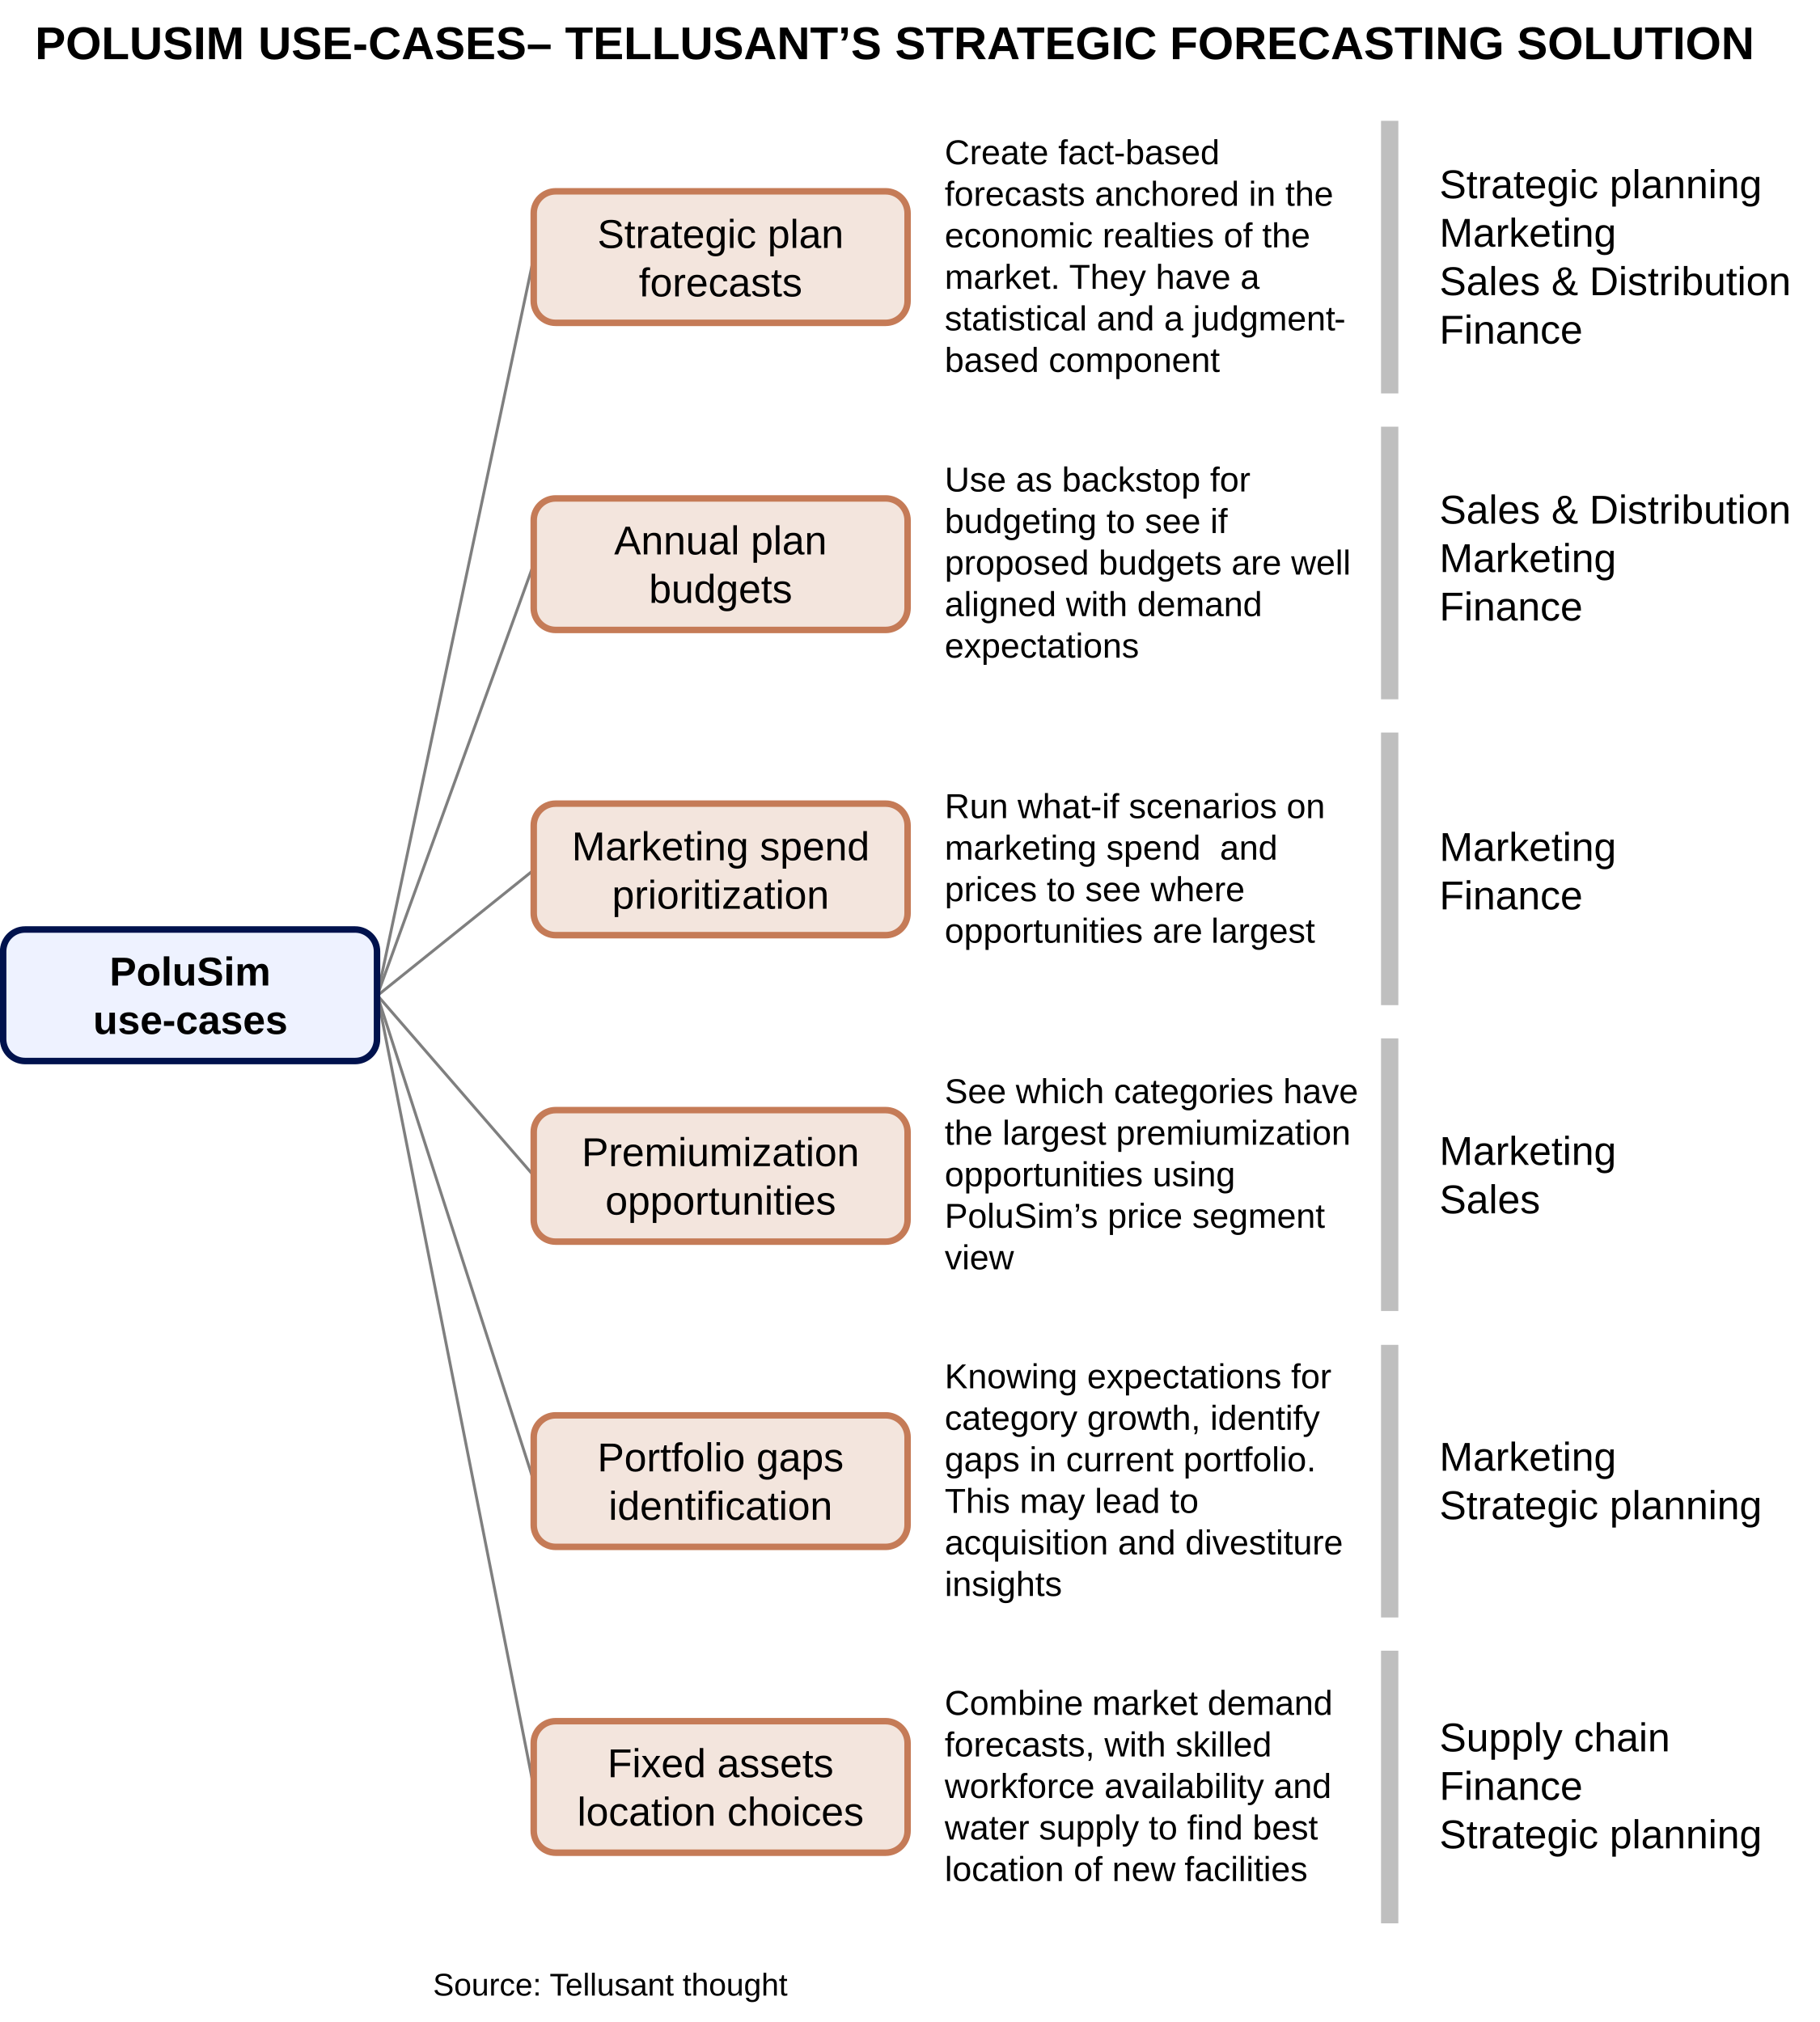
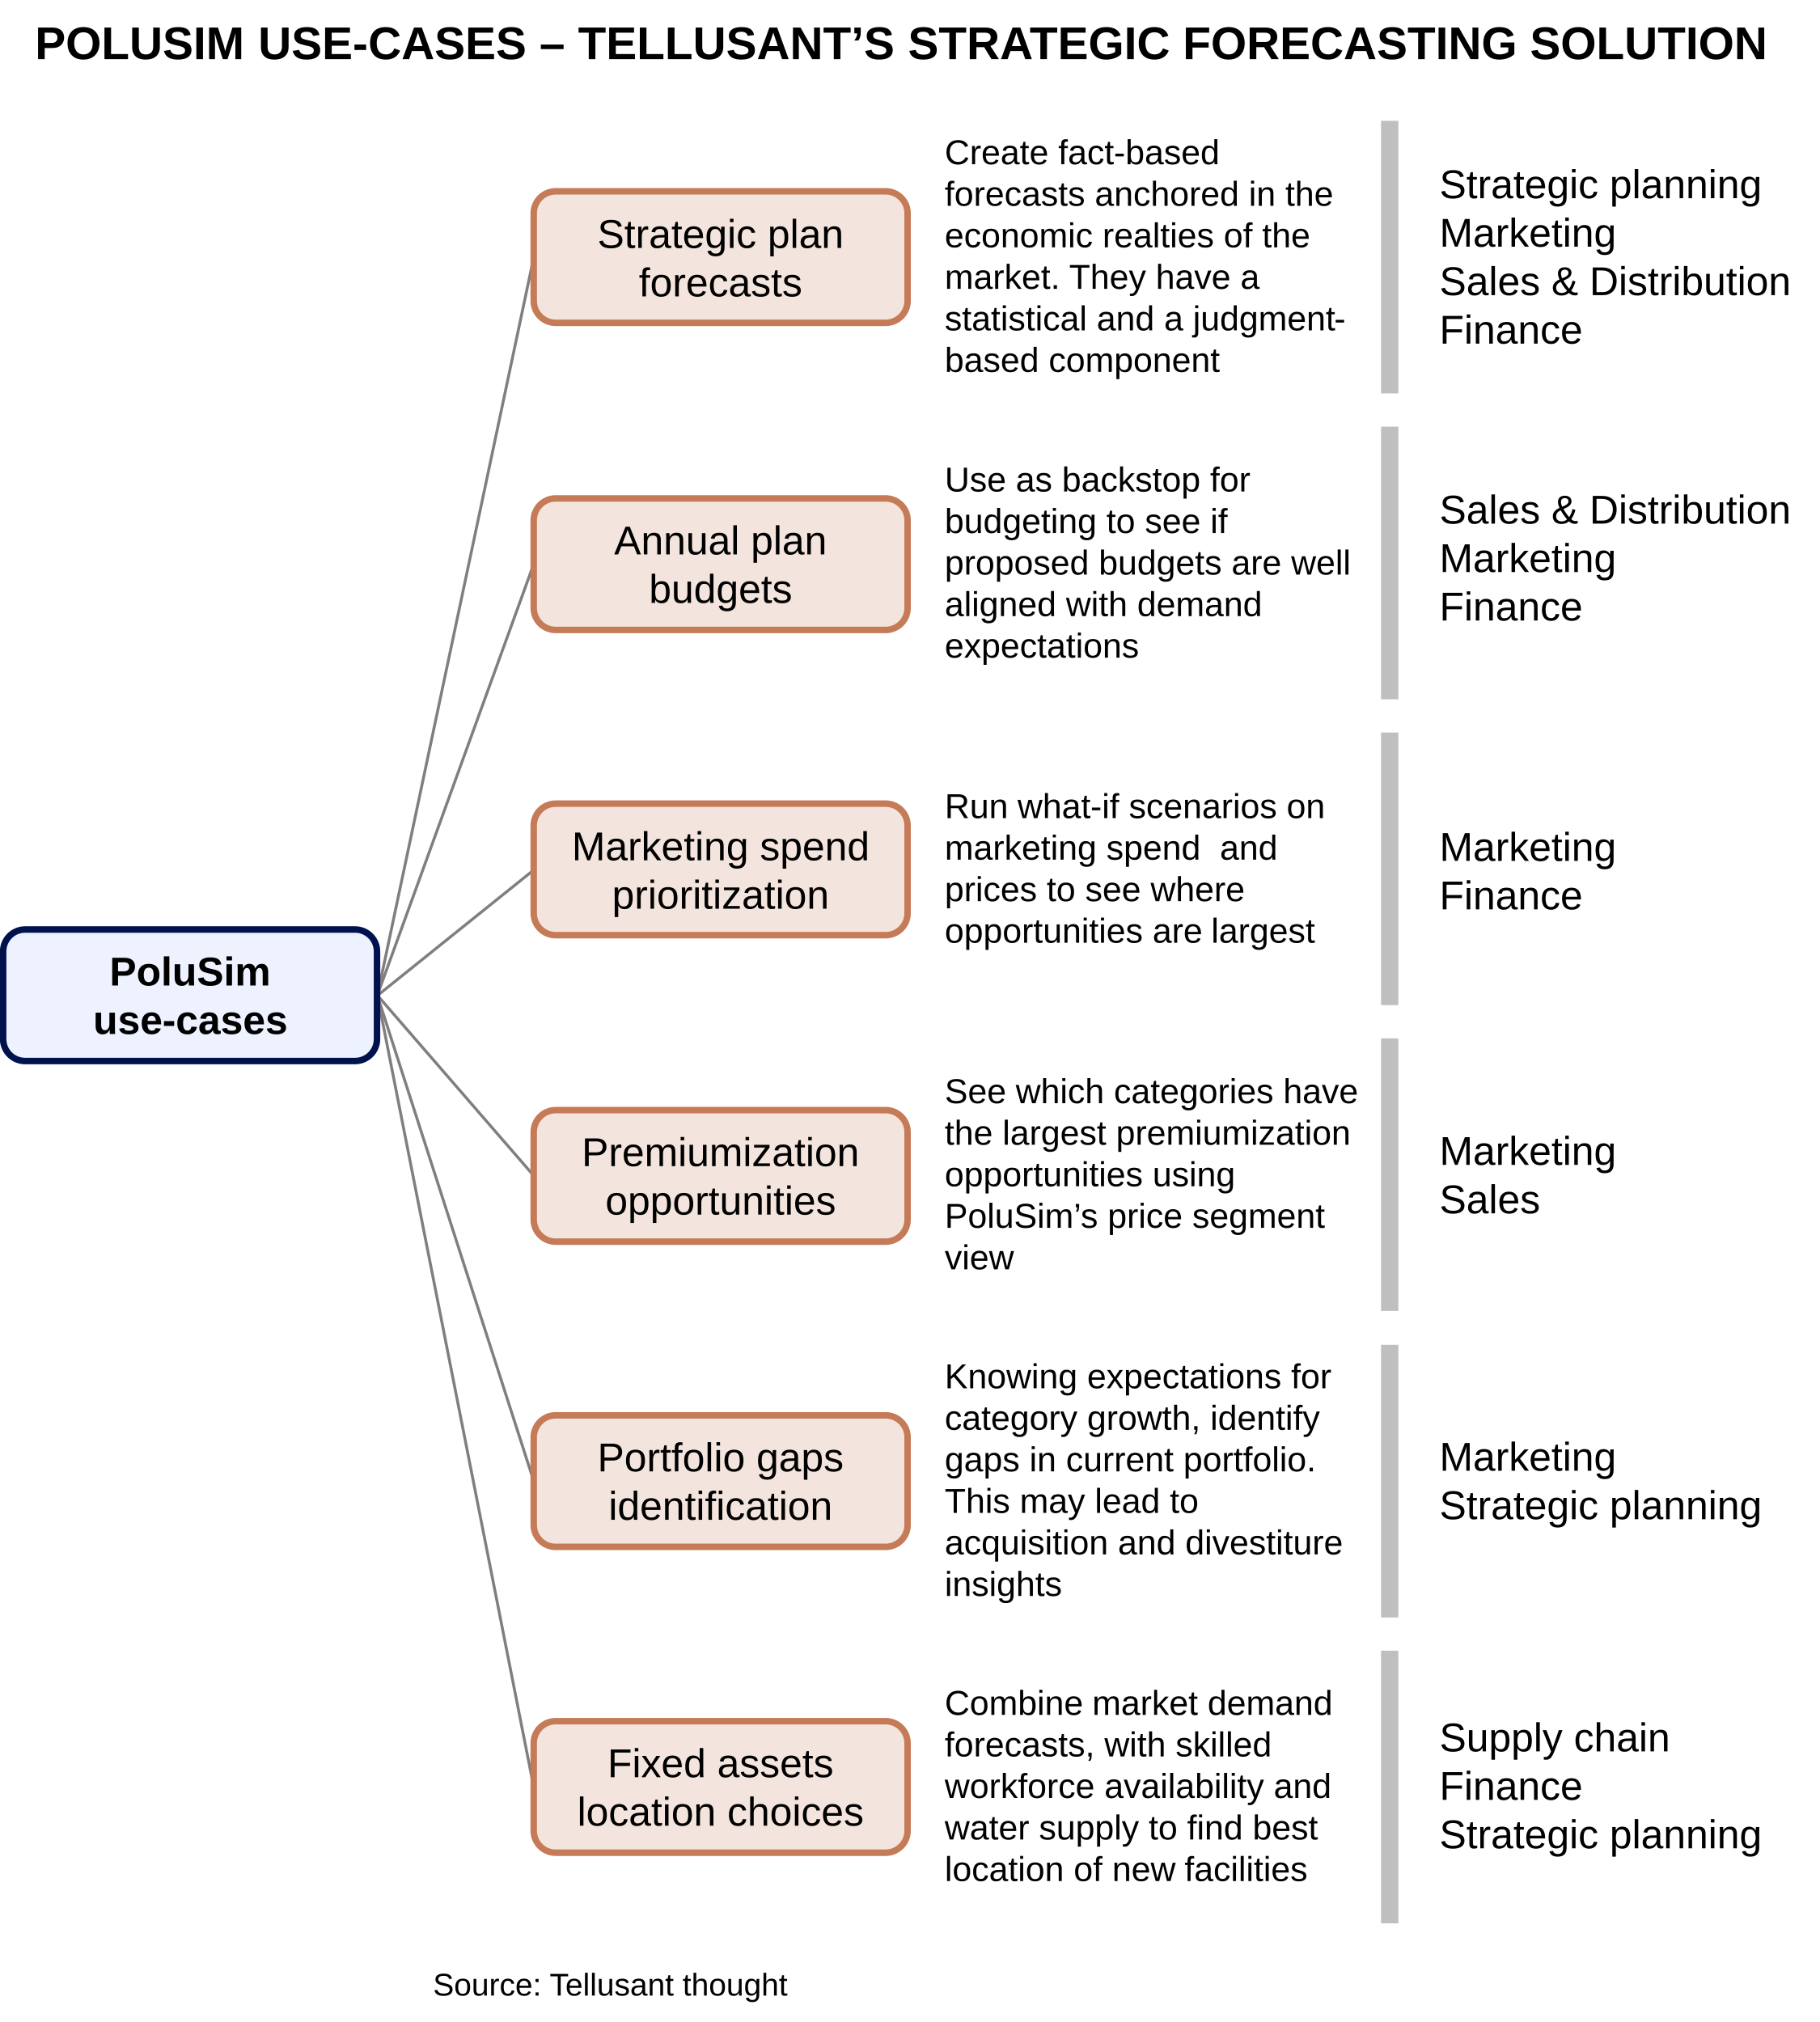
<svg xmlns="http://www.w3.org/2000/svg" width="2891" height="3213" xml:space="preserve" overflow="hidden">
  <g transform="translate(-567 -417)">
    <path d="M0 0 248.436 1172.72" stroke="#7F7F7F" stroke-width="4.583" stroke-miterlimit="8" fill="none" fill-rule="evenodd" transform="matrix(1 0 0 -1 1166.5 1999.22)" />
    <path d="M0 0 248.436 685.105" stroke="#7F7F7F" stroke-width="4.583" stroke-miterlimit="8" fill="none" fill-rule="evenodd" transform="matrix(1 0 0 -1 1166.5 1998.61)" />
    <path d="M0 0 248.436 199.539" stroke="#7F7F7F" stroke-width="4.583" stroke-miterlimit="8" fill="none" fill-rule="evenodd" transform="matrix(1 0 0 -1 1166.5 1999.04)" />
    <path d="M1166.5 1998.5 1414.94 2285.12" stroke="#7F7F7F" stroke-width="4.583" stroke-miterlimit="8" fill="none" fill-rule="evenodd" />
    <path d="M1166.5 1998.5 1414.94 2770.18" stroke="#7F7F7F" stroke-width="4.583" stroke-miterlimit="8" fill="none" fill-rule="evenodd" />
    <path d="M1166.5 1998.5 1414.94 3256.34" stroke="#7F7F7F" stroke-width="4.583" stroke-miterlimit="8" fill="none" fill-rule="evenodd" />
    <text font-family="Arial,Arial_MSFontService,sans-serif" font-weight="400" font-size="50" transform="matrix(1 0 0 1 1254.97 3588)">Source: Tellusant thought</text>
    <text font-family="Arial,Arial_MSFontService,sans-serif" font-weight="700" font-size="73" transform="matrix(1 0 0 1 622.604 511)">POLUSIM </text>
    <text font-family="Arial,Arial_MSFontService,sans-serif" font-weight="700" font-size="73" transform="matrix(1 0 0 1 977.239 511)">USE</text>
    <text font-family="Arial,Arial_MSFontService,sans-serif" font-weight="700" font-size="73" transform="matrix(1 0 0 1 1127.34 511)">-</text>
    <text font-family="Arial,Arial_MSFontService,sans-serif" font-weight="700" font-size="73" transform="matrix(1 0 0 1 1151.98 511)">CASE</text>
-     <text font-family="Arial,Arial_MSFontService,sans-serif" font-weight="700" font-size="73" transform="matrix(1 0 0 1 1354.79 511)">S</text>
-     <text font-family="Arial,Arial_MSFontService,sans-serif" font-weight="700" font-size="73" transform="matrix(1 0 0 1 1403.49 511)">–</text>
-     <text font-family="Arial,Arial_MSFontService,sans-serif" font-weight="700" font-size="73" transform="matrix(1 0 0 1 1464.79 511)">TELLUSANT’S </text>
-     <text font-family="Arial,Arial_MSFontService,sans-serif" font-weight="700" font-size="73" transform="matrix(1 0 0 1 1989.01 511)">STRATEGIC FORECASTING SOLUTION </text>
+     <text font-family="Arial,Arial_MSFontService,sans-serif" font-weight="700" font-size="73" transform="matrix(1 0 0 1 1354.79 511)">S </text>
+     <text font-family="Arial,Arial_MSFontService,sans-serif" font-weight="700" font-size="73" transform="matrix(1 0 0 1 1424.11 511)">–</text>
+     <text font-family="Arial,Arial_MSFontService,sans-serif" font-weight="700" font-size="73" transform="matrix(1 0 0 1 1485.42 511)">TELLUSANT’S </text>
+     <text font-family="Arial,Arial_MSFontService,sans-serif" font-weight="700" font-size="73" transform="matrix(1 0 0 1 2009.63 511)">STRATEGIC FORECASTING SOLUTION </text>
    <text font-family="Arial,Arial_MSFontService,sans-serif" font-weight="400" font-size="55" transform="matrix(1 0 0 1 2067.98 3142)">Combine </text>
    <text font-family="Arial,Arial_MSFontService,sans-serif" font-weight="400" font-size="55" transform="matrix(1 0 0 1 2302.3 3142)">market demand </text>
    <text font-family="Arial,Arial_MSFontService,sans-serif" font-weight="400" font-size="55" transform="matrix(1 0 0 1 2067.98 3208)">forecasts, with skilled </text>
    <text font-family="Arial,Arial_MSFontService,sans-serif" font-weight="400" font-size="55" transform="matrix(1 0 0 1 2067.98 3274)">workforce availability and </text>
    <text font-family="Arial,Arial_MSFontService,sans-serif" font-weight="400" font-size="55" transform="matrix(1 0 0 1 2067.98 3340)">water supply to find best </text>
    <text font-family="Arial,Arial_MSFontService,sans-serif" font-weight="400" font-size="55" transform="matrix(1 0 0 1 2067.98 3406)">location of new </text>
    <text font-family="Arial,Arial_MSFontService,sans-serif" font-weight="400" font-size="55" transform="matrix(1 0 0 1 2448.97 3406)">facilities</text>
    <path d="M572 1928.83C572 1909.6 587.596 1894 606.834 1894L1131.17 1894C1150.4 1894 1166 1909.6 1166 1928.83L1166 2068.17C1166 2087.4 1150.4 2103 1131.17 2103L606.834 2103C587.596 2103 572 2087.4 572 2068.17Z" stroke="#00124D" stroke-width="10.312" stroke-linejoin="round" stroke-miterlimit="10" fill="#D4DEFF" fill-rule="evenodd" fill-opacity="0.4" />
    <text font-family="Arial,Arial_MSFontService,sans-serif" font-weight="700" font-size="64" transform="matrix(1 0 0 1 741.039 1983)">PoluSim</text>
    <text font-family="Arial,Arial_MSFontService,sans-serif" font-weight="700" font-size="64" transform="matrix(1 0 0 1 714.983 2060)">use</text>
    <text font-family="Arial,Arial_MSFontService,sans-serif" font-weight="700" font-size="64" transform="matrix(1 0 0 1 824.983 2060)">-</text>
    <text font-family="Arial,Arial_MSFontService,sans-serif" font-weight="700" font-size="64" transform="matrix(1 0 0 1 846.181 2060)">cases</text>
    <path d="M1415 755.834C1415 736.595 1430.6 721 1449.83 721L1974.17 721C1993.4 721 2009 736.595 2009 755.834L2009 895.166C2009 914.404 1993.4 930 1974.17 930L1449.83 930C1430.6 930 1415 914.404 1415 895.166Z" stroke="#C57B57" stroke-width="10.312" stroke-linejoin="round" stroke-miterlimit="10" fill="#F3E5DD" fill-rule="evenodd" />
    <text font-family="Arial,Arial_MSFontService,sans-serif" font-weight="400" font-size="64" transform="matrix(1 0 0 1 1516.17 811)">Strategic plan </text>
    <text font-family="Arial,Arial_MSFontService,sans-serif" font-weight="400" font-size="64" transform="matrix(1 0 0 1 1582.05 888)">forecasts</text>
    <path d="M1415 1243.83C1415 1224.6 1430.6 1209 1449.83 1209L1974.17 1209C1993.4 1209 2009 1224.6 2009 1243.83L2009 1383.17C2009 1402.4 1993.4 1418 1974.17 1418L1449.83 1418C1430.6 1418 1415 1402.4 1415 1383.17Z" stroke="#C57B57" stroke-width="10.312" stroke-linejoin="round" stroke-miterlimit="10" fill="#F3E5DD" fill-rule="evenodd" />
    <text font-family="Arial,Arial_MSFontService,sans-serif" font-weight="400" font-size="64" transform="matrix(1 0 0 1 1542.81 1298)">Annual plan </text>
    <text font-family="Arial,Arial_MSFontService,sans-serif" font-weight="400" font-size="64" transform="matrix(1 0 0 1 1598.11 1375)">budgets</text>
    <path d="M1415 1728.83C1415 1709.6 1430.6 1694 1449.83 1694L1974.17 1694C1993.4 1694 2009 1709.6 2009 1728.83L2009 1868.17C2009 1887.4 1993.4 1903 1974.17 1903L1449.83 1903C1430.6 1903 1415 1887.4 1415 1868.17Z" stroke="#C57B57" stroke-width="10.312" stroke-linejoin="round" stroke-miterlimit="10" fill="#F3E5DD" fill-rule="evenodd" />
    <text font-family="Arial,Arial_MSFontService,sans-serif" font-weight="400" font-size="64" transform="matrix(1 0 0 1 1475.49 1784)">Marketing spend </text>
    <text font-family="Arial,Arial_MSFontService,sans-serif" font-weight="400" font-size="64" transform="matrix(1 0 0 1 1539.36 1861)">prioritization</text>
    <path d="M1415 2215.83C1415 2196.6 1430.6 2181 1449.83 2181L1974.17 2181C1993.4 2181 2009 2196.6 2009 2215.83L2009 2355.17C2009 2374.4 1993.4 2390 1974.17 2390L1449.83 2390C1430.6 2390 1415 2374.4 1415 2355.17Z" stroke="#C57B57" stroke-width="10.312" stroke-linejoin="round" stroke-miterlimit="10" fill="#F3E5DD" fill-rule="evenodd" />
    <text font-family="Arial,Arial_MSFontService,sans-serif" font-weight="400" font-size="64" transform="matrix(1 0 0 1 1491.25 2270)">Premiumization</text>
    <text font-family="Arial,Arial_MSFontService,sans-serif" font-weight="400" font-size="64" transform="matrix(1 0 0 1 1528.78 2347)">opportunities</text>
    <path d="M1415 2700.83C1415 2681.6 1430.6 2666 1449.83 2666L1974.17 2666C1993.4 2666 2009 2681.6 2009 2700.83L2009 2840.17C2009 2859.4 1993.4 2875 1974.17 2875L1449.83 2875C1430.6 2875 1415 2859.4 1415 2840.17Z" stroke="#C57B57" stroke-width="10.312" stroke-linejoin="round" stroke-miterlimit="10" fill="#F3E5DD" fill-rule="evenodd" />
    <text font-family="Arial,Arial_MSFontService,sans-serif" font-weight="400" font-size="64" transform="matrix(1 0 0 1 1516.17 2755)">Portfolio gaps</text>
    <text font-family="Arial,Arial_MSFontService,sans-serif" font-weight="400" font-size="64" transform="matrix(1 0 0 1 1533.93 2832)">identification</text>
    <path d="M1415 3186.83C1415 3167.6 1430.6 3152 1449.83 3152L1974.17 3152C1993.4 3152 2009 3167.6 2009 3186.83L2009 3326.17C2009 3345.4 1993.4 3361 1974.17 3361L1449.83 3361C1430.6 3361 1415 3345.4 1415 3326.17Z" stroke="#C57B57" stroke-width="10.312" stroke-linejoin="round" stroke-miterlimit="10" fill="#F3E5DD" fill-rule="evenodd" />
    <text font-family="Arial,Arial_MSFontService,sans-serif" font-weight="400" font-size="64" transform="matrix(1 0 0 1 1532.21 3241)">Fixed assets</text>
    <text font-family="Arial,Arial_MSFontService,sans-serif" font-weight="400" font-size="64" transform="matrix(1 0 0 1 1484.09 3318)">location choices</text>
    <path d="M2775 609 2775 1042.19" stroke="#BFBFBF" stroke-width="27.5" stroke-miterlimit="8" fill="none" fill-rule="evenodd" />
    <text font-family="Arial,Arial_MSFontService,sans-serif" font-weight="400" font-size="64" transform="matrix(1 0 0 1 2854.06 732)">Strategic planning</text>
    <text font-family="Arial,Arial_MSFontService,sans-serif" font-weight="400" font-size="64" transform="matrix(1 0 0 1 2854.06 809)">Marketing</text>
    <text font-family="Arial,Arial_MSFontService,sans-serif" font-weight="400" font-size="64" transform="matrix(1 0 0 1 2854.06 886)">Sales &amp; Distribution</text>
    <text font-family="Arial,Arial_MSFontService,sans-serif" font-weight="400" font-size="64" transform="matrix(1 0 0 1 2854.06 963)">Finance</text>
    <text font-family="Arial,Arial_MSFontService,sans-serif" font-weight="400" font-size="64" transform="matrix(1 0 0 1 2854.06 1249)">Sales &amp; Distribution</text>
    <text font-family="Arial,Arial_MSFontService,sans-serif" font-weight="400" font-size="64" transform="matrix(1 0 0 1 2854.06 1326)">Marketing</text>
    <text font-family="Arial,Arial_MSFontService,sans-serif" font-weight="400" font-size="64" transform="matrix(1 0 0 1 2854.06 1403)">Finance</text>
    <text font-family="Arial,Arial_MSFontService,sans-serif" font-weight="400" font-size="64" transform="matrix(1 0 0 1 2854.06 1785)">Marketing</text>
    <text font-family="Arial,Arial_MSFontService,sans-serif" font-weight="400" font-size="64" transform="matrix(1 0 0 1 2854.06 1862)">Finance</text>
    <text font-family="Arial,Arial_MSFontService,sans-serif" font-weight="400" font-size="64" transform="matrix(1 0 0 1 2854.06 2268)">Marketing</text>
    <text font-family="Arial,Arial_MSFontService,sans-serif" font-weight="400" font-size="64" transform="matrix(1 0 0 1 2854.06 2345)">Sales</text>
    <text font-family="Arial,Arial_MSFontService,sans-serif" font-weight="400" font-size="64" transform="matrix(1 0 0 1 2854.06 2754)">Marketing</text>
    <text font-family="Arial,Arial_MSFontService,sans-serif" font-weight="400" font-size="64" transform="matrix(1 0 0 1 2854.06 2831)">Strategic planning</text>
    <text font-family="Arial,Arial_MSFontService,sans-serif" font-weight="400" font-size="64" transform="matrix(1 0 0 1 2854.06 3200)">Supply chain</text>
    <text font-family="Arial,Arial_MSFontService,sans-serif" font-weight="400" font-size="64" transform="matrix(1 0 0 1 2854.06 3277)">Finance</text>
    <text font-family="Arial,Arial_MSFontService,sans-serif" font-weight="400" font-size="64" transform="matrix(1 0 0 1 2854.06 3354)">Strategic planning</text>
    <text font-family="Arial,Arial_MSFontService,sans-serif" font-weight="400" font-size="55" transform="matrix(1 0 0 1 2067.98 678)">Create fact</text>
    <text font-family="Arial,Arial_MSFontService,sans-serif" font-weight="400" font-size="55" transform="matrix(1 0 0 1 2336.68 678)">-</text>
    <text font-family="Arial,Arial_MSFontService,sans-serif" font-weight="400" font-size="55" transform="matrix(1 0 0 1 2355.01 678)">based </text>
    <text font-family="Arial,Arial_MSFontService,sans-serif" font-weight="400" font-size="55" transform="matrix(1 0 0 1 2067.98 744)">forecasts anchored in the </text>
    <text font-family="Arial,Arial_MSFontService,sans-serif" font-weight="400" font-size="55" transform="matrix(1 0 0 1 2067.98 810)">economic realties of the </text>
    <text font-family="Arial,Arial_MSFontService,sans-serif" font-weight="400" font-size="55" transform="matrix(1 0 0 1 2067.98 876)">market. They have a </text>
    <text font-family="Arial,Arial_MSFontService,sans-serif" font-weight="400" font-size="55" transform="matrix(1 0 0 1 2067.98 942)">statistical and a judgment</text>
    <text font-family="Arial,Arial_MSFontService,sans-serif" font-weight="400" font-size="55" transform="matrix(1 0 0 1 2686.73 942)">-</text>
    <text font-family="Arial,Arial_MSFontService,sans-serif" font-weight="400" font-size="55" transform="matrix(1 0 0 1 2067.98 1008)">based component</text>
    <text font-family="Arial,Arial_MSFontService,sans-serif" font-weight="400" font-size="55" transform="matrix(1 0 0 1 2067.98 1198)">Use </text>
    <text font-family="Arial,Arial_MSFontService,sans-serif" font-weight="400" font-size="55" transform="matrix(1 0 0 1 2180.84 1198)">as backstop for </text>
    <text font-family="Arial,Arial_MSFontService,sans-serif" font-weight="400" font-size="55" transform="matrix(1 0 0 1 2067.98 1264)">budgeting to see if </text>
    <text font-family="Arial,Arial_MSFontService,sans-serif" font-weight="400" font-size="55" transform="matrix(1 0 0 1 2067.98 1330)">proposed budgets are well </text>
    <text font-family="Arial,Arial_MSFontService,sans-serif" font-weight="400" font-size="55" transform="matrix(1 0 0 1 2067.98 1396)">aligned with demand </text>
    <text font-family="Arial,Arial_MSFontService,sans-serif" font-weight="400" font-size="55" transform="matrix(1 0 0 1 2067.98 1462)">expectations</text>
    <text font-family="Arial,Arial_MSFontService,sans-serif" font-weight="400" font-size="55" transform="matrix(1 0 0 1 2067.98 1717)">Run </text>
    <text font-family="Arial,Arial_MSFontService,sans-serif" font-weight="400" font-size="55" transform="matrix(1 0 0 1 2183.71 1717)">what</text>
    <text font-family="Arial,Arial_MSFontService,sans-serif" font-weight="400" font-size="55" transform="matrix(1 0 0 1 2299.44 1717)">-</text>
    <text font-family="Arial,Arial_MSFontService,sans-serif" font-weight="400" font-size="55" transform="matrix(1 0 0 1 2317.77 1717)">if scenarios on </text>
    <text font-family="Arial,Arial_MSFontService,sans-serif" font-weight="400" font-size="55" transform="matrix(1 0 0 1 2067.98 1783)">marketing spend  and </text>
    <text font-family="Arial,Arial_MSFontService,sans-serif" font-weight="400" font-size="55" transform="matrix(1 0 0 1 2067.98 1849)">prices to see where </text>
    <text font-family="Arial,Arial_MSFontService,sans-serif" font-weight="400" font-size="55" transform="matrix(1 0 0 1 2067.98 1915)">opportunities are </text>
    <text font-family="Arial,Arial_MSFontService,sans-serif" font-weight="400" font-size="55" transform="matrix(1 0 0 1 2491.36 1915)">largest</text>
    <text font-family="Arial,Arial_MSFontService,sans-serif" font-weight="400" font-size="55" transform="matrix(1 0 0 1 2067.98 2170)">See </text>
    <text font-family="Arial,Arial_MSFontService,sans-serif" font-weight="400" font-size="55" transform="matrix(1 0 0 1 2180.84 2170)">which categories have </text>
    <text font-family="Arial,Arial_MSFontService,sans-serif" font-weight="400" font-size="55" transform="matrix(1 0 0 1 2067.98 2236)">the largest premiumization </text>
    <text font-family="Arial,Arial_MSFontService,sans-serif" font-weight="400" font-size="55" transform="matrix(1 0 0 1 2067.98 2302)">opportunities using </text>
    <text font-family="Arial,Arial_MSFontService,sans-serif" font-weight="400" font-size="55" transform="matrix(1 0 0 1 2067.98 2368)">PoluSim’s price segment </text>
    <text font-family="Arial,Arial_MSFontService,sans-serif" font-weight="400" font-size="55" transform="matrix(1 0 0 1 2067.98 2434)">view</text>
    <text font-family="Arial,Arial_MSFontService,sans-serif" font-weight="400" font-size="55" transform="matrix(1 0 0 1 2067.98 2623)">Knowing expectations for </text>
    <text font-family="Arial,Arial_MSFontService,sans-serif" font-weight="400" font-size="55" transform="matrix(1 0 0 1 2067.98 2689)">category growth, identify </text>
    <text font-family="Arial,Arial_MSFontService,sans-serif" font-weight="400" font-size="55" transform="matrix(1 0 0 1 2067.98 2755)">gaps in current portfolio. </text>
    <text font-family="Arial,Arial_MSFontService,sans-serif" font-weight="400" font-size="55" transform="matrix(1 0 0 1 2067.98 2821)">This may lead to </text>
    <text font-family="Arial,Arial_MSFontService,sans-serif" font-weight="400" font-size="55" transform="matrix(1 0 0 1 2067.98 2887)">acquisition and divestiture </text>
    <text font-family="Arial,Arial_MSFontService,sans-serif" font-weight="400" font-size="55" transform="matrix(1 0 0 1 2067.98 2953)">insights</text>
    <path d="M2775 1095 2775 1528.19" stroke="#BFBFBF" stroke-width="27.5" stroke-miterlimit="8" fill="none" fill-rule="evenodd" />
    <path d="M2775 1581 2775 2014.19" stroke="#BFBFBF" stroke-width="27.5" stroke-miterlimit="8" fill="none" fill-rule="evenodd" />
    <path d="M2775 2067 2775 2500.19" stroke="#BFBFBF" stroke-width="27.5" stroke-miterlimit="8" fill="none" fill-rule="evenodd" />
    <path d="M2775 2554 2775 2987.19" stroke="#BFBFBF" stroke-width="27.5" stroke-miterlimit="8" fill="none" fill-rule="evenodd" />
    <path d="M2775 3040 2775 3473.19" stroke="#BFBFBF" stroke-width="27.5" stroke-miterlimit="8" fill="none" fill-rule="evenodd" />
  </g>
</svg>
